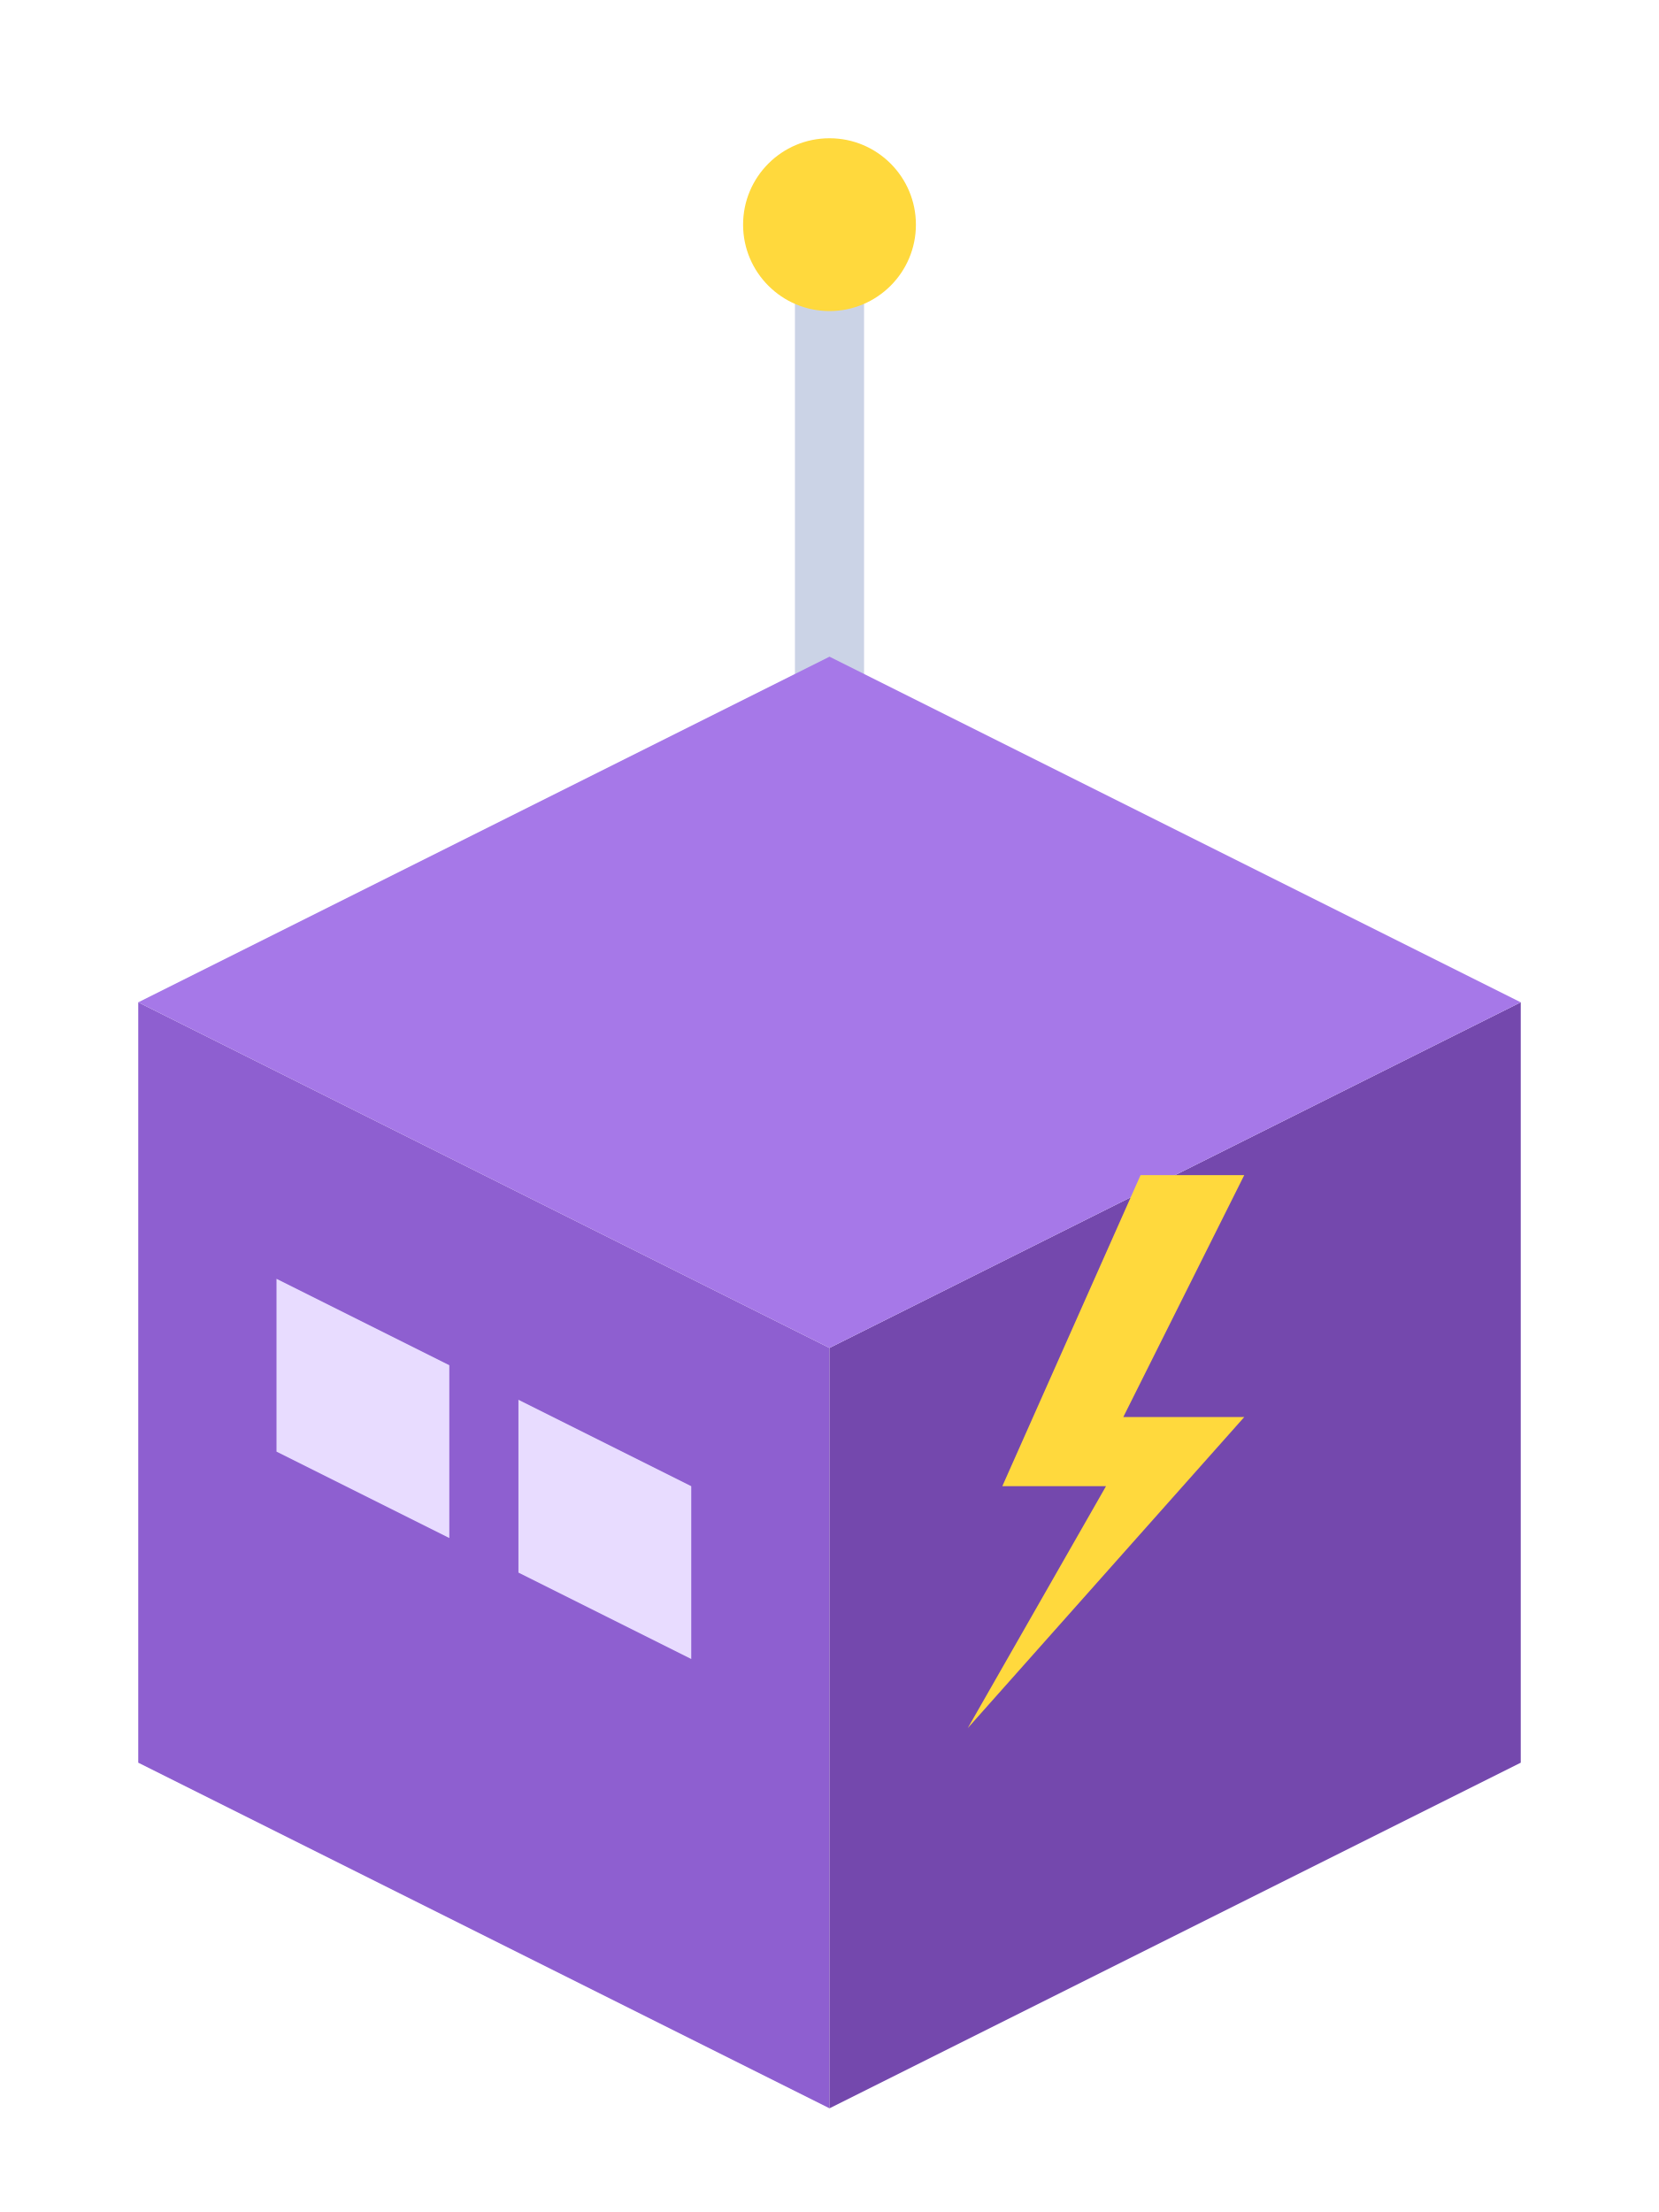
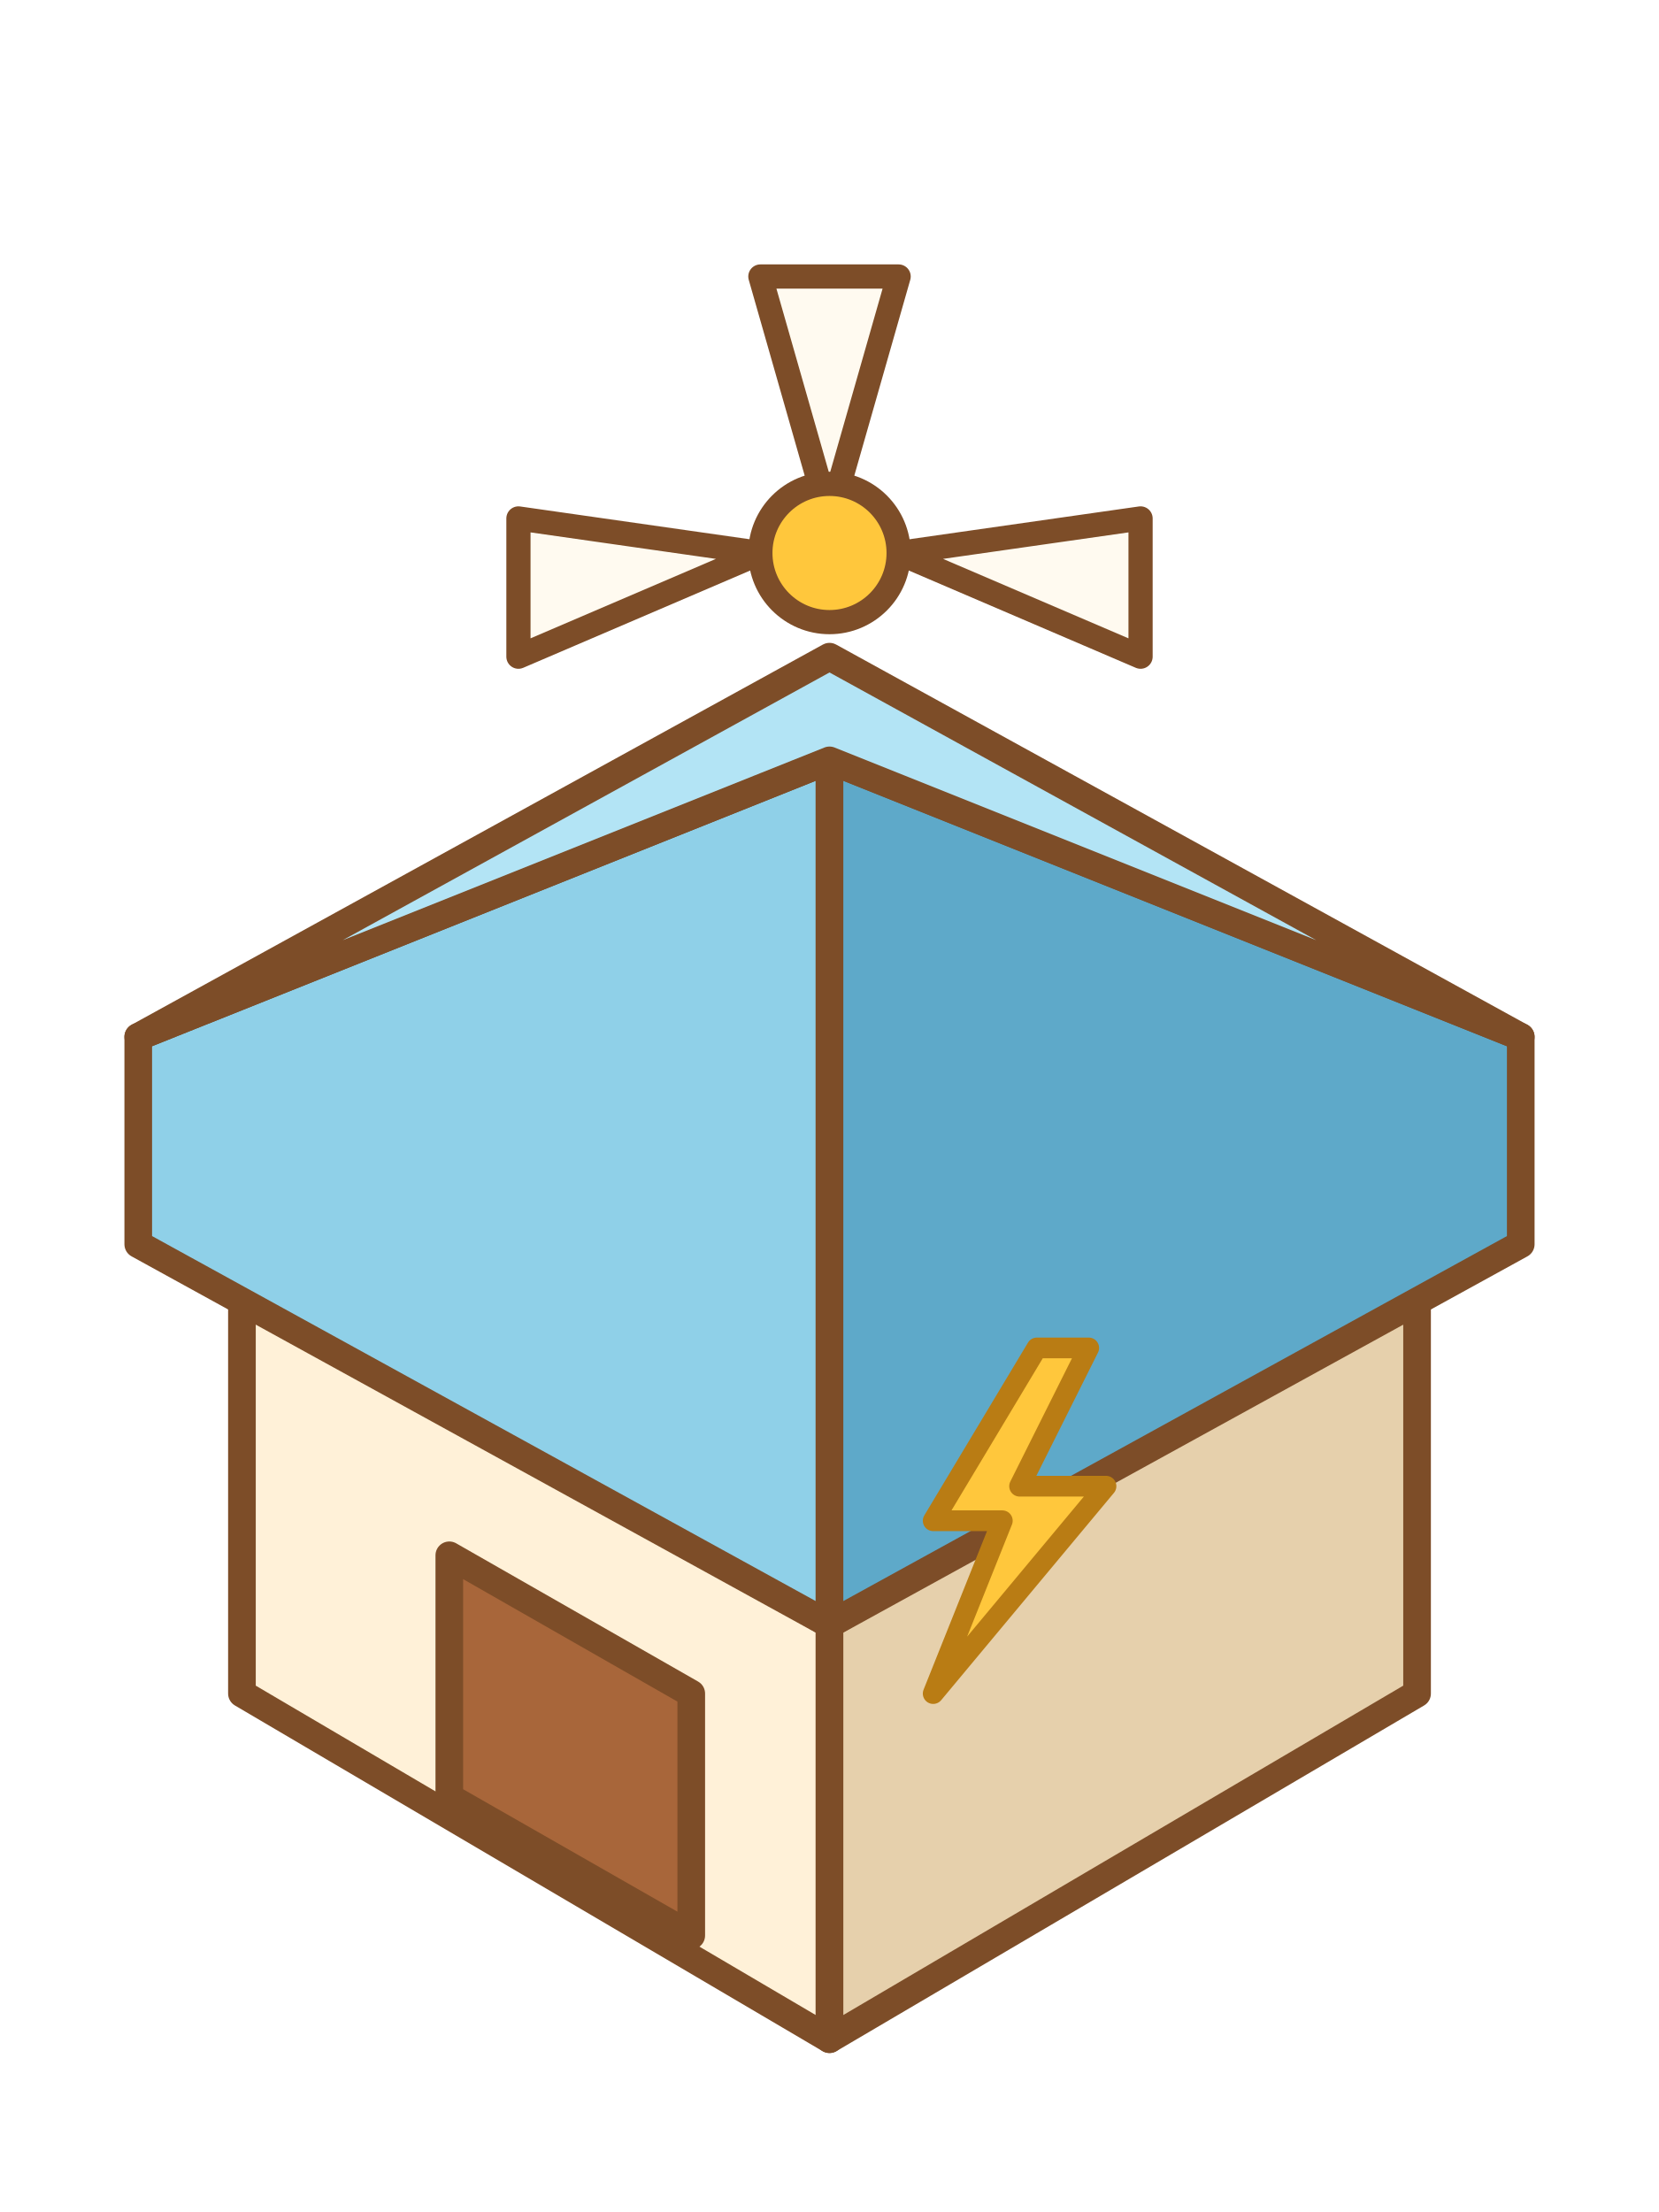
<svg xmlns="http://www.w3.org/2000/svg" viewBox="0 0 96 128">
-   <polygon points="46,40 50,40 50,16 46,16" fill="#cbd3e6" />
-   <circle cx="48" cy="13" r="5" fill="#ffd93d" />
-   <polygon points="8,102 48,122 48,78 8,58" fill="#8e5fd0" />
-   <polygon points="48,122 88,102 88,58 48,78" fill="#7448ad" />
-   <polygon points="48,38 88,58 48,78 8,58" fill="#a678e8" />
-   <polygon points="66,68 58,86 64,86 56,100 72,82 65,82 72,68" fill="#ffd93d" />
-   <polygon points="16,74 26,79 26,89 16,84" fill="#e8dcff" />
-   <polygon points="30,81 40,86 40,96 30,91" fill="#e8dcff" />
+   <g stroke="#7d4d28" stroke-width="1.6" stroke-linejoin="round">
+     <polygon points="14,74 48,94 48,118 14,98" fill="#fff1d8" />
+     <polygon points="48,94 82,74 82,98 48,118" fill="#e6d0ac" />
+     <polygon points="8,72 48,94 48,44 8,60" fill="#8fd0e8" />
+     <polygon points="48,94 88,72 88,60 48,44" fill="#5ea9c9" />
+     <polygon points="8,60 48,38 88,60 48,44" fill="#b3e4f5" />
+     <polygon points="26,90 40,98 40,112 26,104" fill="#a8663a" />
+   </g>
+   <g stroke="#7d4d28" stroke-width="1.4" stroke-linejoin="round">
+     <polygon points="48,30 52,16 44,16" fill="#fffaf0" />
+     <polygon points="52,32 66,38 66,30" fill="#fffaf0" />
+     <polygon points="44,32 30,38 30,30" fill="#fffaf0" />
+     <circle cx="48" cy="32" r="4" fill="#ffc73c" />
+   </g>
+   <polygon points="60,78 54,88 58,88 54,98 64,86 59,86 63,78" fill="#ffc73c" stroke="#b97c14" stroke-width="1.2" stroke-linejoin="round" />
</svg>
